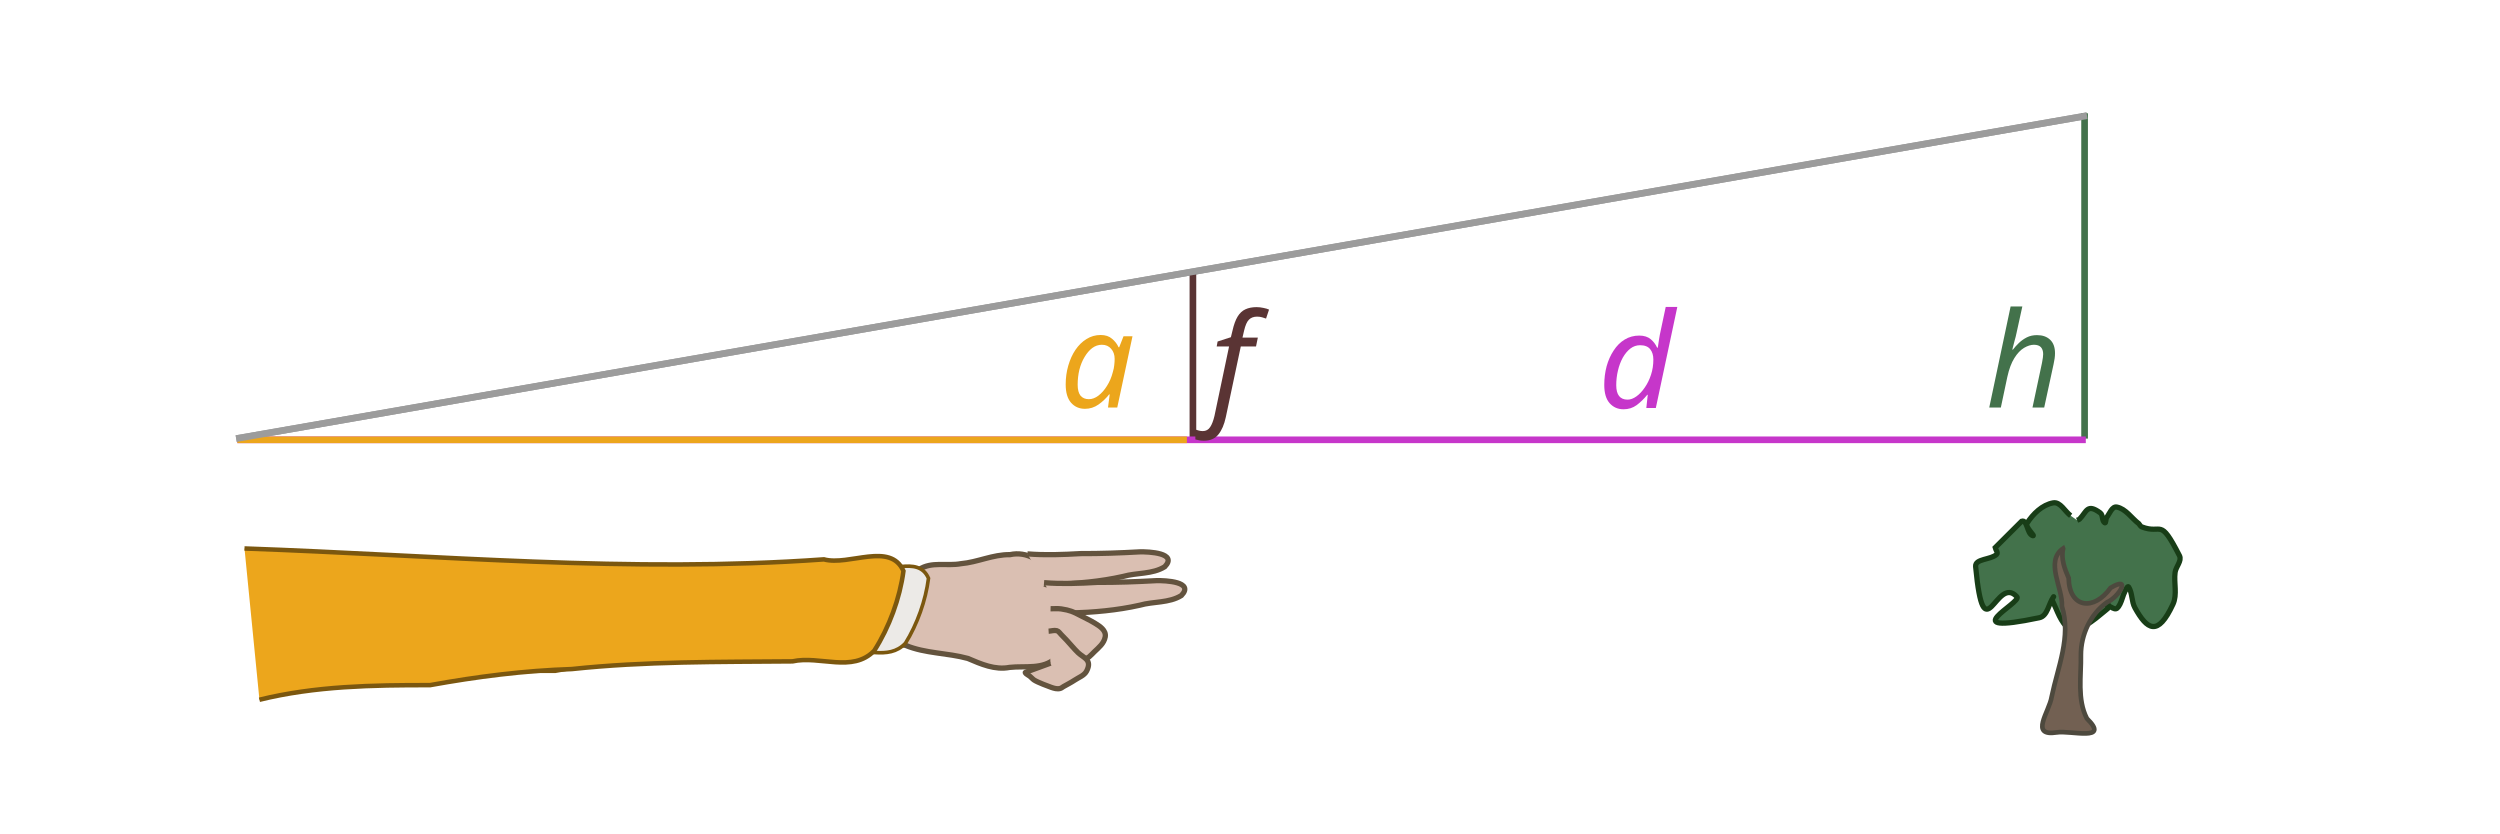
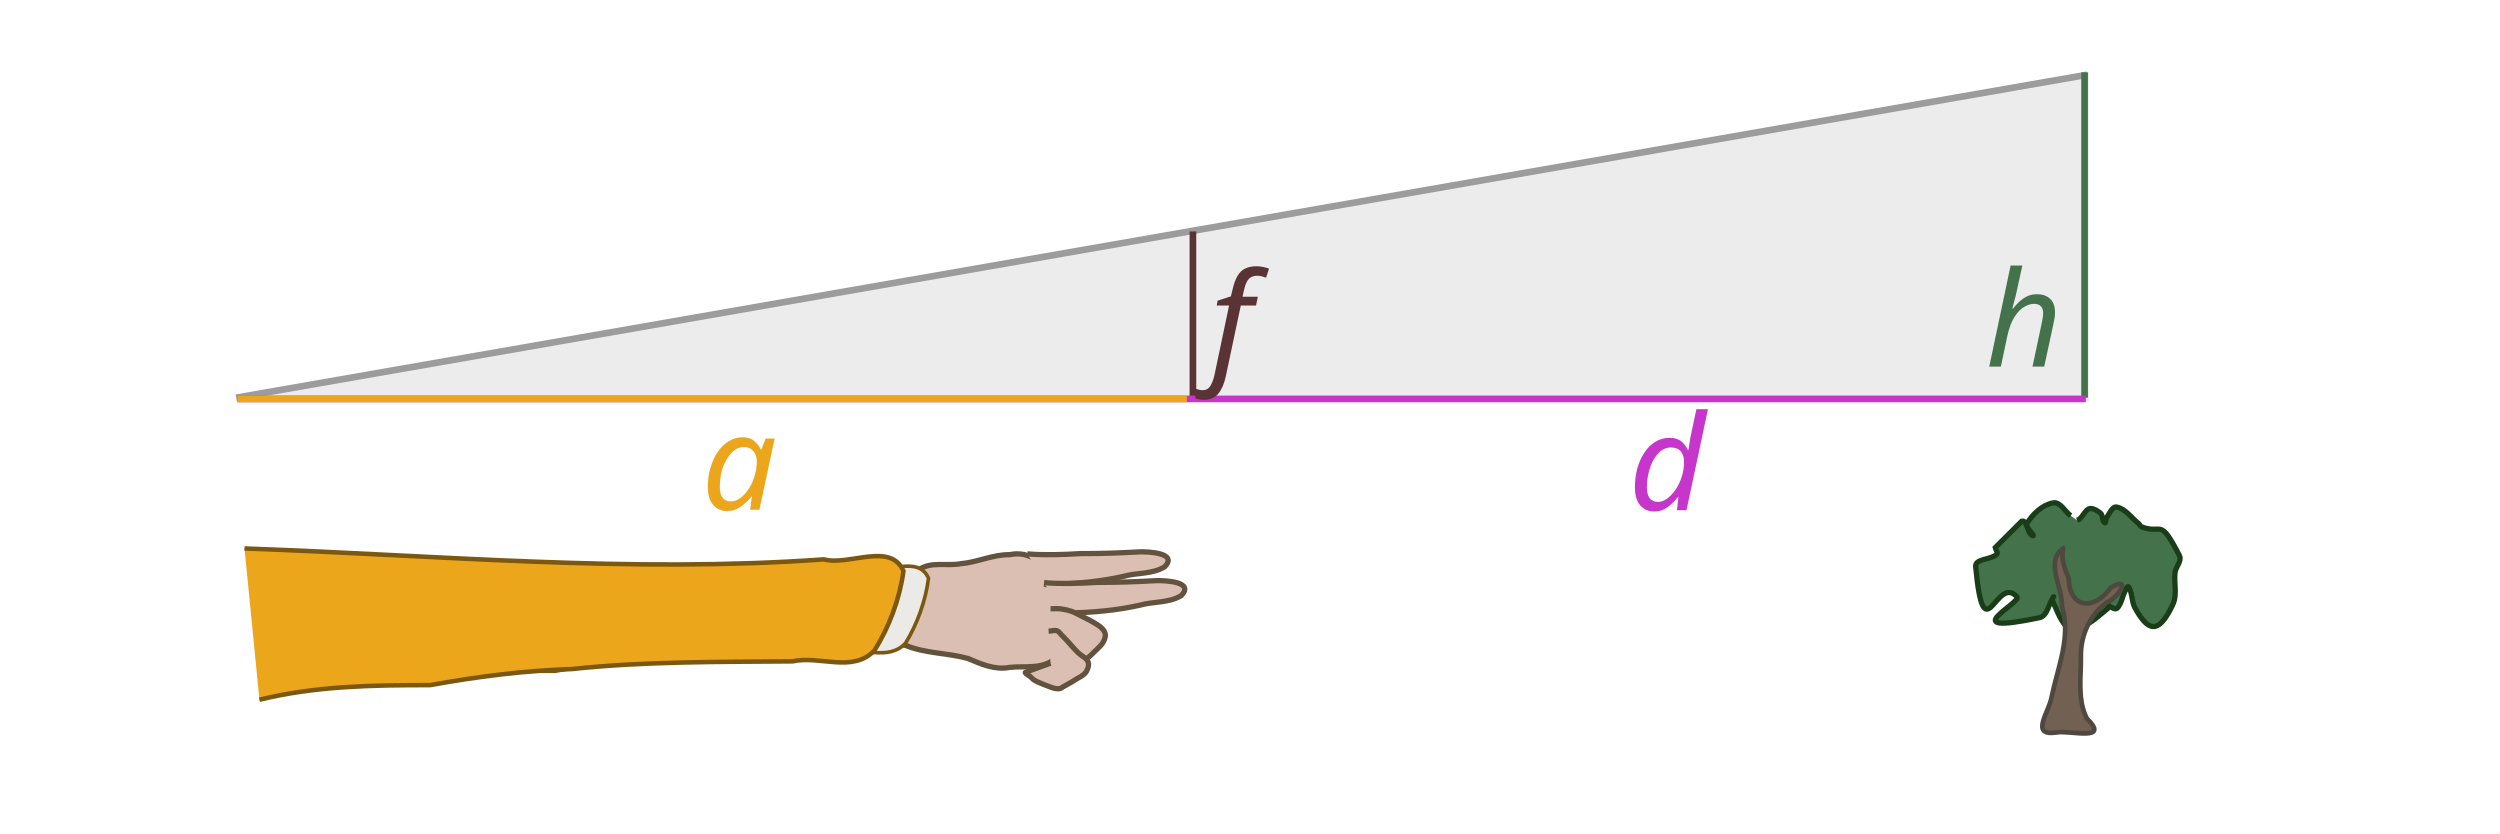
<svg xmlns="http://www.w3.org/2000/svg" width="300mm" height="100mm" viewBox="0 0 300 100" version="1.1" id="svg5">
  <defs id="defs2" />
  <g id="layer1">
    <path style="fill:none;stroke:#000000;stroke-width:0.61;stroke-linecap:butt;stroke-linejoin:miter;stroke-dasharray:none;stroke-opacity:1" d="m -19.492,70.202 c -4.383,2.14 -8.404,4.91 -12.376,7.718 -0.664,0.415 -2.659,1.542 -0.857,1.84 1.795,0.163 3.657,-0.058 5.372,0.631 2.366,0.553 4.697,1.441 6.557,3.049 0.209,0.152 0.417,0.305 0.627,0.456" id="path265" />
    <path style="fill:#83472d;fill-opacity:1;stroke:#000000;stroke-width:0.709;stroke-linecap:butt;stroke-linejoin:miter;stroke-dasharray:none;stroke-opacity:1" d="m -21.502,71.105 c -1.162,2.141 -2.056,4.412 -2.554,6.741 -0.147,1.181 0.016,3.676 2,3.288 1.678,-0.323 2.175,-1.975 2.171,-3.29 0.194,-2.05 0.202,-4.224 -0.842,-6.112 -0.161,-0.245 -0.371,0.064 -0.353,0.212" id="path267" />
    <path style="fill:#000000;fill-opacity:1;stroke:#000000;stroke-width:0.373;stroke-linecap:butt;stroke-linejoin:miter;stroke-dasharray:none;stroke-opacity:1" d="m -21.383,73.73 c -0.712,1.43 -1.462,2.964 -1.37,4.548 0.812,1.656 2.695,-0.034 2.254,-1.295 0.067,-0.545 0.006,-3.063 -0.663,-2.81" id="path931" />
    <g id="g1052" transform="matrix(0.3831479,0.6636317,-0.6636317,0.3831479,169.4184,-68.15185)" style="stroke:#63533e;stroke-opacity:1">
      <path style="fill:#dabfb2;fill-opacity:1;stroke:#63533e;stroke-width:0.83;stroke-linecap:butt;stroke-linejoin:miter;stroke-dasharray:none;stroke-opacity:1" d="m 115.677,155.874 c -0.15,-2.305 1.755,-4.042 2.481,-6.109 1.118,-2.382 1.251,-5.08 2.618,-7.366 0.837,-2.623 3.323,-3.821 5.909,-4.017 2.763,-0.32 5.668,-0.418 8.25,0.797 2.352,0.608 3.621,2.844 3.445,5.167 0.588,2.58 -1.359,4.696 -2.336,6.915 -0.765,2.226 -2.701,3.629 -4.492,4.976 -2.37,2.336 -3.98,5.379 -6.641,7.415 l -0.268,0.318" id="path980" />
      <path style="fill:#dabfb2;fill-opacity:1;stroke:#63533e;stroke-width:0.826;stroke-linecap:butt;stroke-linejoin:miter;stroke-dasharray:none;stroke-opacity:1" d="m 122.039,139.969 c 1.587,-2.297 2.881,-4.759 4.132,-7.245 1.552,-2.666 3.005,-5.41 4.39,-8.149 0.682,-1.255 3.145,-5.104 3.975,-2.227 0.074,2.284 -1.404,4.238 -1.943,6.401 -1.088,3.5 -2.651,6.823 -4.38,10.043 -0.332,0.273 -0.355,1.045 -0.679,1.176" id="path951" />
      <path style="fill:#dabfb2;fill-opacity:1;stroke:#63533e;stroke-width:0.826;stroke-linecap:butt;stroke-linejoin:miter;stroke-dasharray:none;stroke-opacity:1" d="m 127.244,139.969 c 1.587,-2.297 2.881,-4.759 4.132,-7.245 1.552,-2.666 3.005,-5.41 4.39,-8.149 0.682,-1.255 3.145,-5.104 3.975,-2.227 0.074,2.284 -1.404,4.238 -1.943,6.401 -1.088,3.5 -2.651,6.823 -4.38,10.043 -0.332,0.273 -0.355,1.045 -0.679,1.176" id="path953" />
      <path style="fill:#dabfb2;fill-opacity:1;stroke:#63533e;stroke-width:0.83;stroke-linecap:butt;stroke-linejoin:miter;stroke-dasharray:none;stroke-opacity:1" d="m 131.293,141.126 c 0.289,-0.482 0.516,-1.007 0.868,-1.446 0.864,-1.079 1.301,-1.38 2.314,-2.024 0.767,-0.488 1.513,-1.015 2.314,-1.446 0.691,-0.372 1.803,-0.975 2.603,-0.289 0.796,0.682 0.926,1.682 1.157,2.603 0.096,0.386 0.224,0.765 0.289,1.157 0.032,0.19 0,0.386 0,0.578 0,0.096 0,0.193 0,0.289 0,0.096 0.023,0.196 0,0.289 -0.074,0.296 -0.153,0.595 -0.289,0.868 -0.061,0.122 -0.228,0.167 -0.289,0.289 -0.043,0.086 0.03,0.198 0,0.289 -0.068,0.204 -0.17,0.399 -0.289,0.578 -0.076,0.113 -0.193,0.193 -0.289,0.289 -0.096,0.096 -0.193,0.193 -0.289,0.289" id="path966" />
      <path style="fill:#dabfb2;fill-opacity:1;stroke:#63533e;stroke-width:0.83;stroke-linecap:butt;stroke-linejoin:miter;stroke-dasharray:none;stroke-opacity:1" d="m 134.185,143.15 c 0.193,-0.386 0.274,-0.852 0.578,-1.157 0.216,-0.216 0.574,-0.205 0.868,-0.289 0.382,-0.109 0.769,-0.2 1.157,-0.289 0.866,-0.2 1.748,-0.334 2.603,-0.578 1.154,-0.33 2.094,-1.42 3.181,0.289 0.417,0.656 0.237,1.538 0.289,2.314 0.045,0.673 0,1.35 0,2.024 0,0.193 0.047,0.391 0,0.578 -0.123,0.493 -0.501,0.842 -0.868,1.157 -0.298,0.255 -1.732,1.444 -2.314,1.735 -0.273,0.136 -0.585,0.176 -0.868,0.289 -0.2,0.08 -0.374,0.221 -0.578,0.289 -0.091,0.03 -0.306,0.095 -0.289,0 l 0.723,-4.121" id="path986" />
    </g>
-     <path style="fill:none;stroke:#9c9c9c;stroke-width:0.8;stroke-linecap:butt;stroke-linejoin:miter;stroke-dasharray:none;stroke-opacity:1" d="M 28.341,52.633 250.44,13.881" id="path2065" />
-     <path style="fill:none;stroke:#5a3434;stroke-width:0.8;stroke-linecap:butt;stroke-linejoin:miter;stroke-dasharray:none;stroke-opacity:1" d="M 143.15,52.633 V 32.679" id="path2067" />
-     <path style="fill:none;stroke:#43724b;stroke-width:0.8;stroke-linecap:butt;stroke-linejoin:miter;stroke-dasharray:none;stroke-opacity:1" d="M 250.151,52.633 V 13.592" id="path2069" />
-     <path style="fill:none;stroke:#c636ca;stroke-width:0.8;stroke-linecap:butt;stroke-linejoin:miter;stroke-dasharray:none;stroke-opacity:1" d="M 250.296,52.778 H 28.485" id="path2071" />
-     <path style="fill:none;stroke:#eca61c;stroke-width:0.8;stroke-linecap:butt;stroke-linejoin:miter;stroke-dasharray:none;stroke-opacity:1" d="m 142.427,52.778 -113.942,0" id="path2900" />
+     <path style="fill:#ececec;fill-opacity:1;stroke:none;stroke-width:0.265px;stroke-linecap:butt;stroke-linejoin:miter;stroke-opacity:1" d="M 28.38,47.644 250.66,8.587 V 48.188 Z" id="path6610" />
+     <path style="fill:none;stroke:#9c9c9c;stroke-width:0.8;stroke-linecap:butt;stroke-linejoin:miter;stroke-dasharray:none;stroke-opacity:1" d="M 28.341,47.725 250.44,8.973" id="path2065" />
+     <path style="fill:none;stroke:#5a3434;stroke-width:0.8;stroke-linecap:butt;stroke-linejoin:miter;stroke-dasharray:none;stroke-opacity:1" d="M 143.15,47.725 V 27.771" id="path2067" />
+     <path style="fill:none;stroke:#43724b;stroke-width:0.8;stroke-linecap:butt;stroke-linejoin:miter;stroke-dasharray:none;stroke-opacity:1" d="M 250.151,47.725 V 8.684" id="path2069" />
+     <path style="fill:none;stroke:#c636ca;stroke-width:0.8;stroke-linecap:butt;stroke-linejoin:miter;stroke-dasharray:none;stroke-opacity:1" d="M 250.296,47.87 H 28.485" id="path2071" />
+     <path style="fill:none;stroke:#eca61c;stroke-width:0.8;stroke-linecap:butt;stroke-linejoin:miter;stroke-dasharray:none;stroke-opacity:1" d="M 142.427,47.87 H 28.485" id="path2900" />
    <path style="fill:#43724b;fill-opacity:1;stroke:#183d17;stroke-width:0.631;stroke-linecap:butt;stroke-linejoin:miter;stroke-dasharray:none;stroke-opacity:1" d="m 248.481,61.884 c -0.698,-0.514 -1.239,-1.69 -2.093,-1.542 -1.31,0.227 -2.434,1.328 -3.147,2.451 -0.288,0.454 1.154,1.668 0.652,1.475 -0.669,-0.259 -0.608,-1.942 -1.291,-1.721 -1.06,1.057 -2.121,2.114 -3.181,3.171 0.06,0.268 0.376,0.612 0.179,0.803 -0.699,0.677 -2.616,0.5 -2.524,1.469 1.016,10.681 2.44,0.863 4.955,3.626 0.64,0.703 -7.77,4.713 2.697,2.509 0.992,-0.209 1.105,-1.702 1.707,-2.518 0.09,-0.122 -0.231,0.289 -0.164,0.425 0.593,1.217 0.994,2.675 2.073,3.491 0.522,0.394 1.321,-0.184 1.9,-0.488 0.878,-0.46 1.624,-1.139 2.393,-1.764 0.186,-0.152 0.448,-0.316 0.459,-0.556 0.007,-0.152 -0.567,-0.219 -0.425,-0.164 1.039,0.402 1.229,0.939 1.736,-0.063 0.24,-0.475 0.335,-1.014 0.575,-1.489 0.109,-0.214 0.332,-0.76 0.459,-0.556 0.459,0.735 0.328,1.732 0.749,2.49 1.462,2.63 2.742,3.515 4.569,-0.434 0.535,-1.156 0.083,-2.551 0.252,-3.814 0.091,-0.682 0.84,-1.383 0.527,-1.997 -2.419,-4.739 -2.037,-2.499 -4.529,-3.462 -0.159,-0.061 -0.229,-0.251 -0.343,-0.377 -0.883,-0.667 -1.563,-1.788 -2.649,-2.002 -0.568,-0.112 -0.859,0.785 -1.214,1.242 -0.14,0.18 -0.06,0.769 -0.247,0.638 -0.351,-0.248 -0.176,-0.925 -0.522,-1.18 -1.603,-1.181 -1.619,-0.142 -2.49,0.749 -0.075,0.077 -0.197,0.087 -0.295,0.13" id="path3417" />
    <path id="path3419" style="fill:#726052;fill-opacity:1;stroke:#4d493e;stroke-width:0.561;stroke-linecap:butt;stroke-linejoin:miter;stroke-dasharray:none;stroke-opacity:1" d="m 247.57,65.816 c -2.213,1.543 -0.01,4.753 -0.142,6.938 1.139,3.655 -0.494,7.3 -1.227,10.855 -0.273,1.801 -2.717,4.795 0.604,4.281 1.618,-0.277 6.507,1.16 3.618,-1.672 -1.185,-2.297 -0.668,-5.105 -0.714,-7.633 -0.003,-2.426 1.139,-4.886 3.14,-6.318 1.427,-0.612 2.992,-3.256 0.423,-1.725 -2.02,2.829 -4.967,2.454 -5.034,-1.182 -0.482,-1.106 -0.942,-2.318 -0.667,-3.542 z" />
-     <text xml:space="preserve" style="font-style:oblique;font-weight:500;font-size:15.949px;line-height:1.25;font-family:'CMU Bright';-inkscape-font-specification:'CMU Bright Medium Oblique';fill:#43724b;fill-opacity:1;stroke-width:0.399" x="238.258" y="48.901" id="text3810">
-       <tspan id="tspan3808" style="fill:#43724b;fill-opacity:1;stroke-width:0.399" x="238.258" y="48.901">h</tspan>
+     <text xml:space="preserve" style="font-style:oblique;font-weight:500;font-size:15.949px;line-height:1.25;font-family:'CMU Bright';-inkscape-font-specification:'CMU Bright Medium Oblique';fill:#43724b;fill-opacity:1;stroke-width:0.399" x="238.258" y="43.993" id="text3810">
+       <tspan id="tspan3808" style="fill:#43724b;fill-opacity:1;stroke-width:0.399" x="238.258" y="43.993">h</tspan>
    </text>
-     <text xml:space="preserve" style="font-style:oblique;font-weight:500;font-size:15.949px;line-height:1.25;font-family:'CMU Bright';-inkscape-font-specification:'CMU Bright Medium Oblique';fill:#c636ca;fill-opacity:1;stroke-width:0.399" x="191.746" y="48.956" id="text4416">
-       <tspan id="tspan4414" style="fill:#c636ca;fill-opacity:1;stroke-width:0.399" x="191.746" y="48.956">d</tspan>
+     <text xml:space="preserve" style="font-style:oblique;font-weight:500;font-size:15.949px;line-height:1.25;font-family:'CMU Bright';-inkscape-font-specification:'CMU Bright Medium Oblique';fill:#c636ca;fill-opacity:1;stroke-width:0.399" x="195.426" y="61.225" id="text4416">
+       <tspan id="tspan4414" style="fill:#c636ca;fill-opacity:1;stroke-width:0.399" x="195.426" y="61.225">d</tspan>
    </text>
-     <text xml:space="preserve" style="font-style:oblique;font-weight:500;font-size:15.949px;line-height:1.25;font-family:'CMU Bright';-inkscape-font-specification:'CMU Bright Medium Oblique';fill:#5a3434;fill-opacity:1;stroke-width:0.399" x="145.224" y="49.058" id="text4696">
-       <tspan id="tspan4694" style="fill:#5a3434;fill-opacity:1;stroke-width:0.399" x="145.224" y="49.058">f</tspan>
+     <text xml:space="preserve" style="font-style:oblique;font-weight:500;font-size:15.949px;line-height:1.25;font-family:'CMU Bright';-inkscape-font-specification:'CMU Bright Medium Oblique';fill:#5a3434;fill-opacity:1;stroke-width:0.399" x="145.224" y="44.15" id="text4696">
+       <tspan id="tspan4694" style="fill:#5a3434;fill-opacity:1;stroke-width:0.399" x="145.224" y="44.15">f</tspan>
    </text>
-     <text xml:space="preserve" style="font-style:oblique;font-weight:500;font-size:15.949px;line-height:1.25;font-family:'CMU Bright';-inkscape-font-specification:'CMU Bright Medium Oblique';fill:#eca61c;fill-opacity:1;stroke-width:0.399" x="127.118" y="48.901" id="text4838">
-       <tspan id="tspan4836" style="fill:#eca61c;fill-opacity:1;stroke-width:0.399" x="127.118" y="48.901">a</tspan>
+     <text xml:space="preserve" style="font-style:oblique;font-weight:500;font-size:15.949px;line-height:1.25;font-family:'CMU Bright';-inkscape-font-specification:'CMU Bright Medium Oblique';fill:#eca61c;fill-opacity:1;stroke-width:0.399" x="84.175" y="61.17" id="text4838">
+       <tspan id="tspan4836" style="fill:#eca61c;fill-opacity:1;stroke-width:0.399" x="84.175" y="61.17">a</tspan>
    </text>
    <path style="fill:#eceae7;fill-opacity:1;stroke:#7b570f;stroke-width:0.436;stroke-linecap:butt;stroke-linejoin:miter;stroke-dasharray:none;stroke-opacity:1" d="m 49.091,67.195 c 18.255,0.659 36.538,2.421 54.804,1.064 2.387,0.669 6.284,-1.755 7.526,1.136 -0.342,2.674 -1.348,5.5 -2.765,7.791 -2.067,2.2 -5.154,0.444 -7.73,1.039 -6.963,0.063 -13.942,-0.01 -20.875,0.752 -4.507,0.148 -8.999,0.746 -13.412,1.572 -5.405,-0.008 -10.872,0.08 -16.136,1.427" id="path4870" />
    <path style="fill:#eca61c;fill-opacity:1;stroke:#7b570f;stroke-width:0.544;stroke-linecap:butt;stroke-linejoin:miter;stroke-dasharray:none;stroke-opacity:1" d="m 29.34,65.817 c 23.159,0.809 46.354,2.974 69.527,1.307 3.028,0.821 7.973,-2.156 9.548,1.395 -0.434,3.284 -1.71,6.755 -3.508,9.568 -2.622,2.701 -6.538,0.546 -9.806,1.276 -8.833,0.078 -17.688,-0.012 -26.483,0.924 -5.718,0.182 -11.416,0.916 -17.015,1.931 -6.857,-0.009 -13.793,0.099 -20.471,1.753" id="path4868" />
-     <path id="path5058" style="fill:#ececec;stroke:#9c9c9c;stroke-width:0.8;stroke-linecap:butt;stroke-linejoin:miter;stroke-dasharray:none;stroke-opacity:1;fill-opacity:1" d="M 250.44 13.881 L 28.341 52.633 L 250.44 13.881 z " />
  </g>
</svg>
